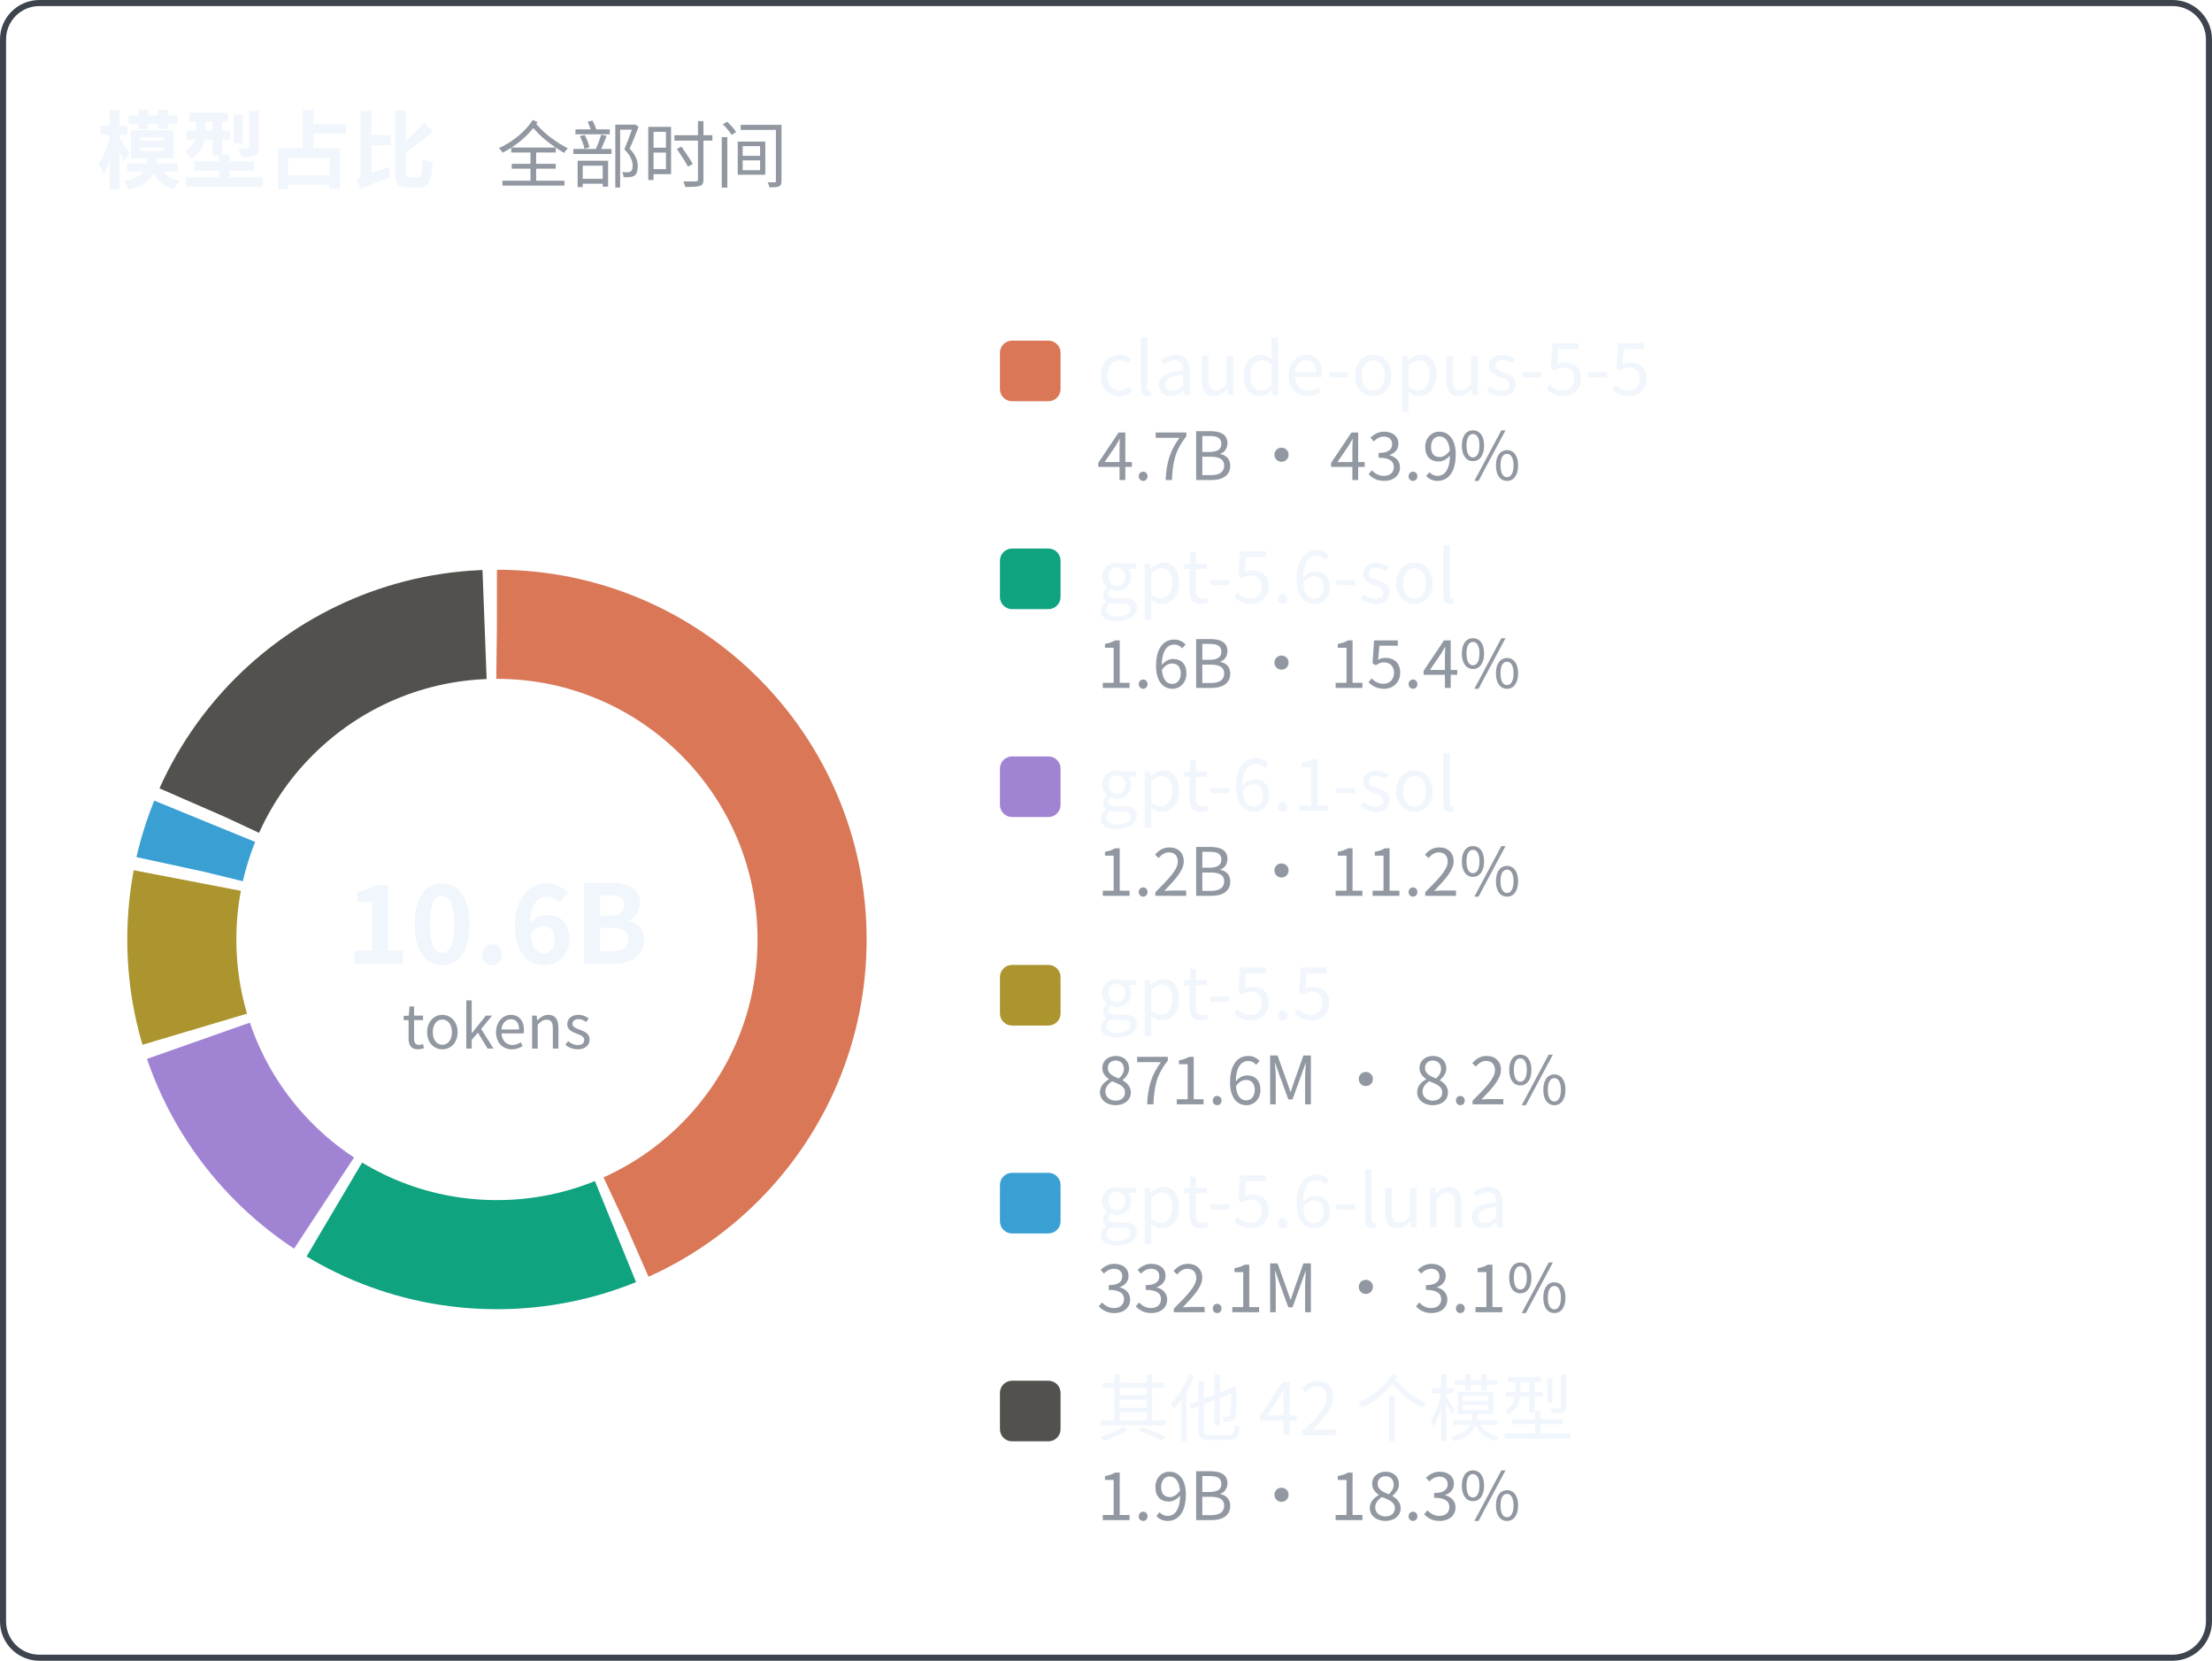
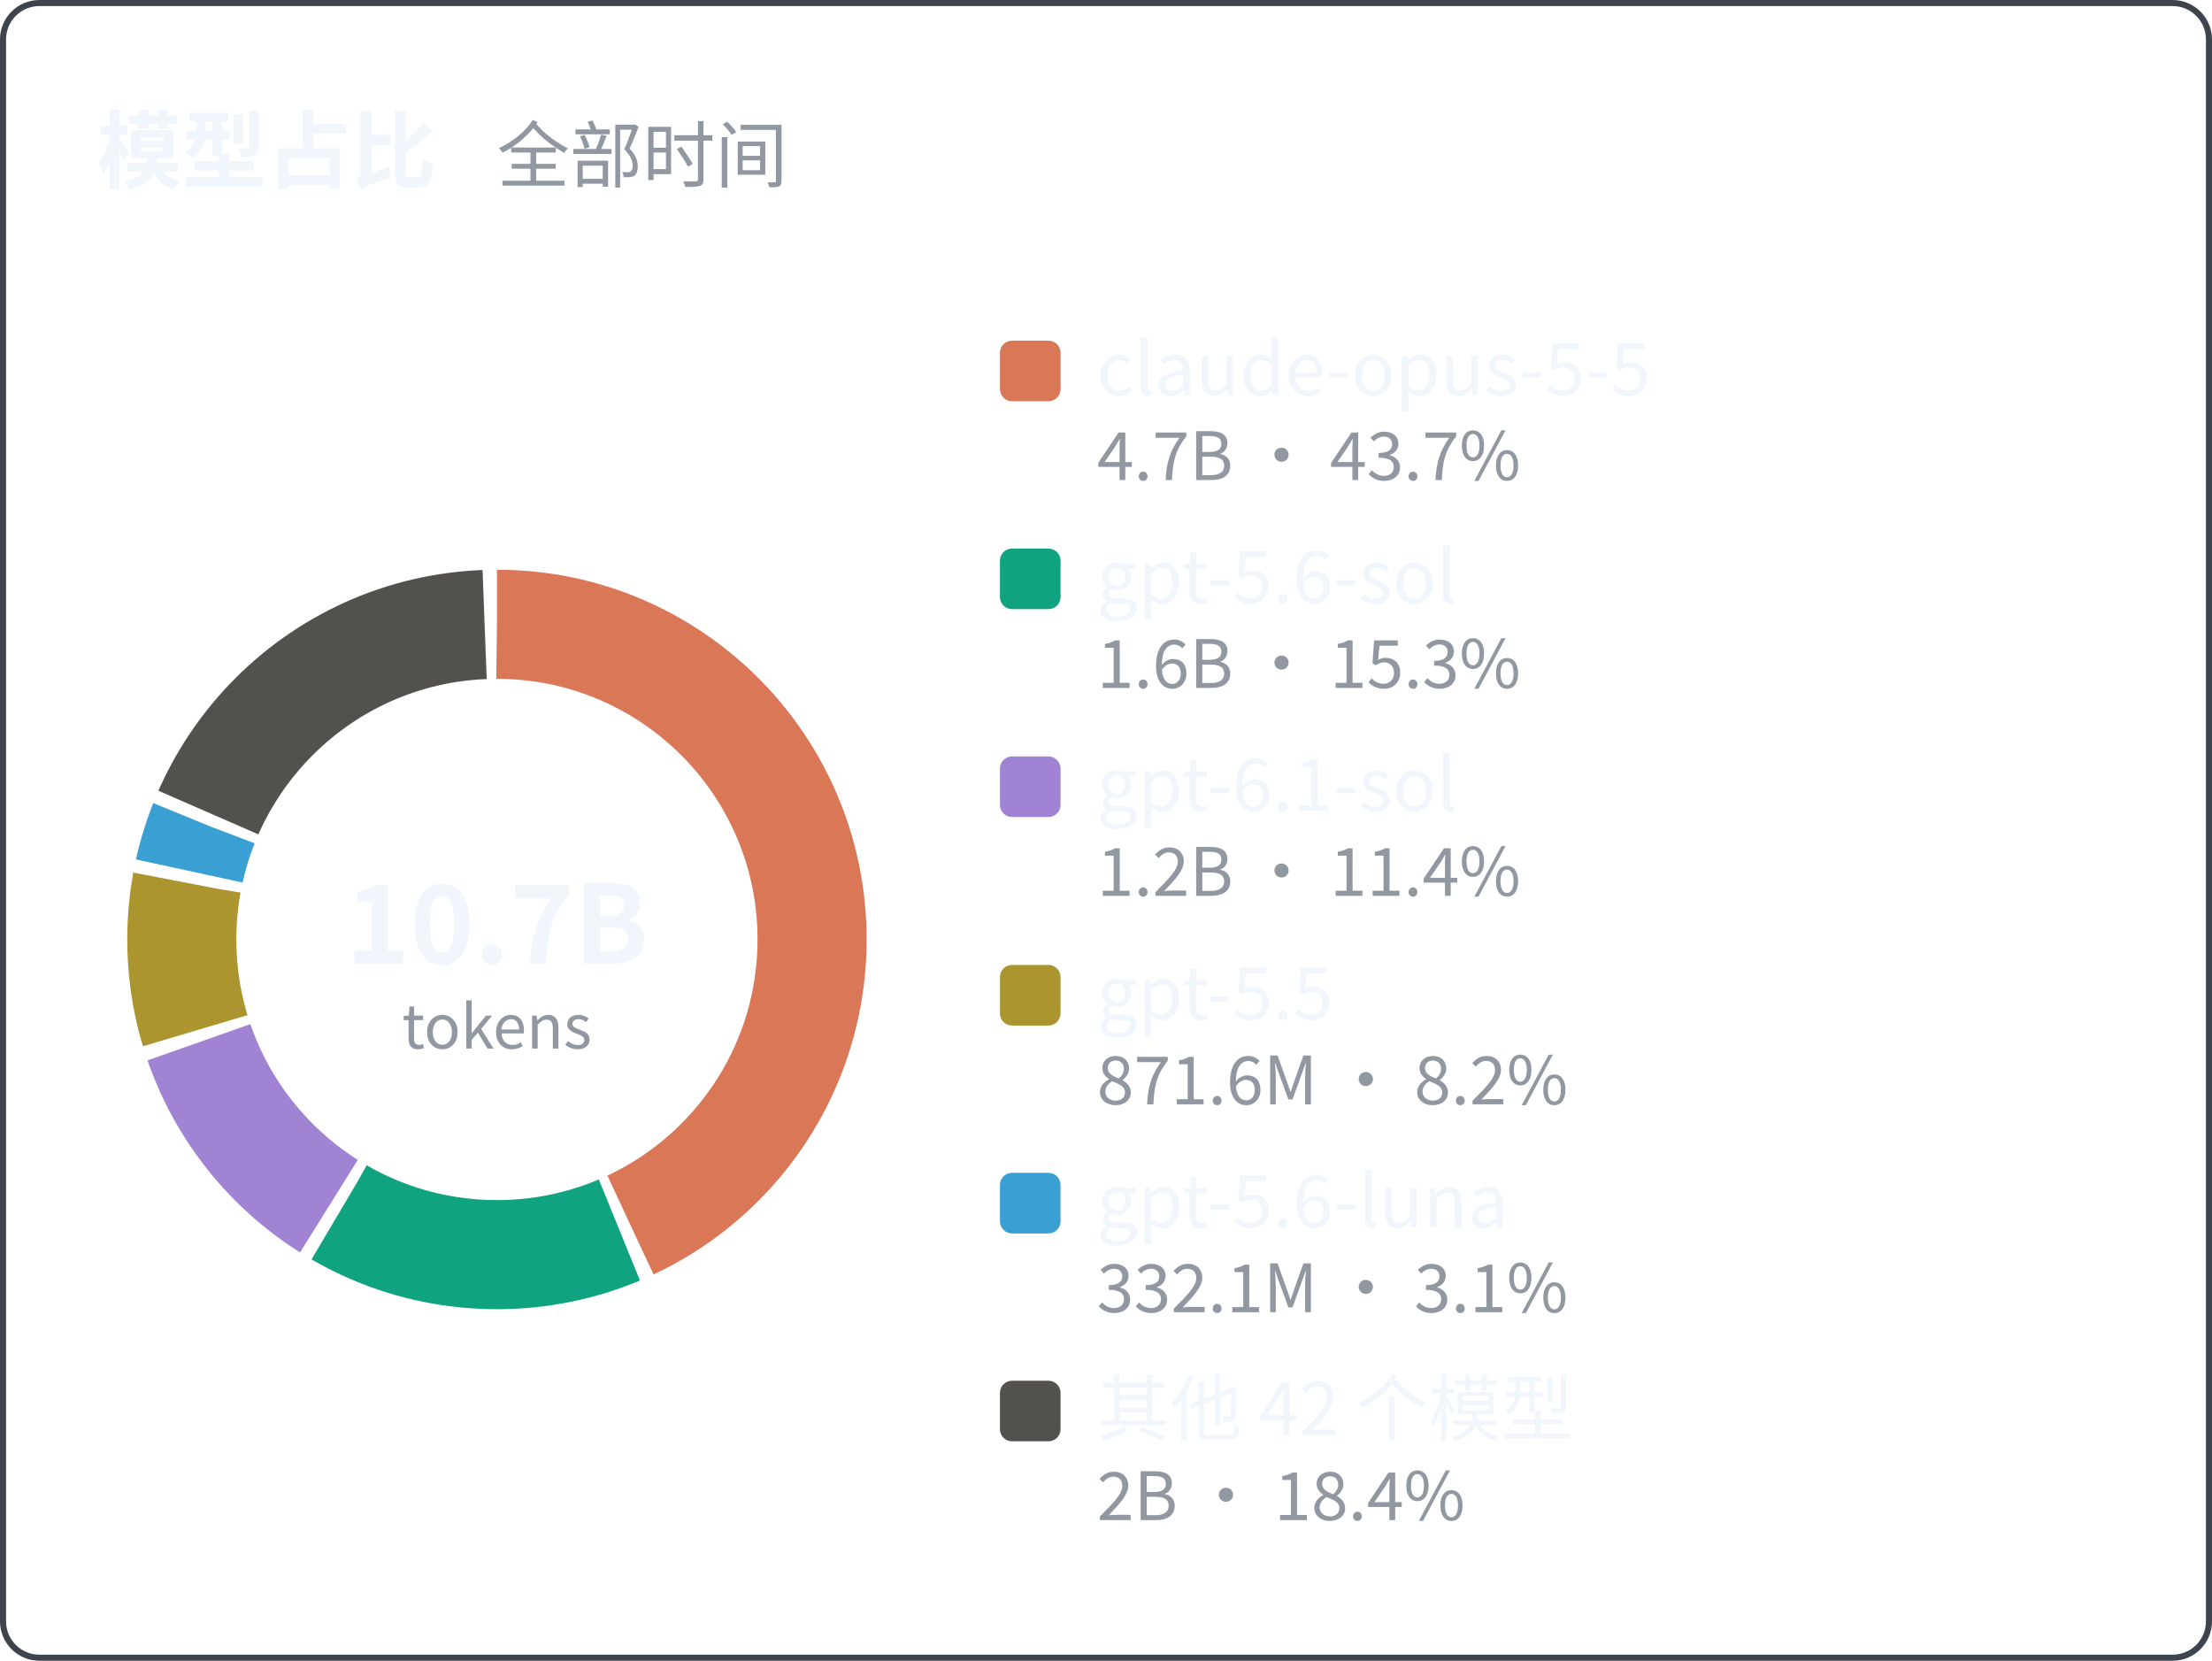
<svg xmlns="http://www.w3.org/2000/svg" width="365" height="274" viewBox="0 0 365 274" font-family="system-ui, -apple-system, 'Segoe UI', 'PingFang SC', 'Microsoft YaHei', 'Noto Sans CJK SC', sans-serif">
  <rect x="0.5" y="0.5" width="364" height="273" rx="6" fill="none" stroke="#3d444d" />
  <text x="16" y="30" font-size="14" font-weight="600" fill="#f0f6fc">模型占比<tspan dx="10" font-size="12" font-weight="400" fill="#9198a1">全部时间</tspan>
  </text>
-   <circle cx="82" cy="155" r="52" fill="none" stroke="#d97757" stroke-width="18" stroke-dasharray="141.33 326.73" stroke-dashoffset="-0.00" transform="rotate(-90 82 155)" />
-   <circle cx="82" cy="155" r="52" fill="none" stroke="#10a37f" stroke-width="18" stroke-dasharray="48.24 326.73" stroke-dashoffset="-143.33" transform="rotate(-90 82 155)" />
-   <circle cx="82" cy="155" r="52" fill="none" stroke="#a183d4" stroke-width="18" stroke-dasharray="34.49 326.73" stroke-dashoffset="-193.57" transform="rotate(-90 82 155)" />
-   <circle cx="82" cy="155" r="52" fill="none" stroke="#ac942f" stroke-width="18" stroke-dasharray="24.79 326.73" stroke-dashoffset="-230.06" transform="rotate(-90 82 155)" />
-   <circle cx="82" cy="155" r="52" fill="none" stroke="#3aa0d4" stroke-width="18" stroke-dasharray="8.21 326.73" stroke-dashoffset="-256.85" transform="rotate(-90 82 155)" />
-   <circle cx="82" cy="155" r="52" fill="none" stroke="#52514e" stroke-width="18" stroke-dasharray="57.67 326.73" stroke-dashoffset="-267.05" transform="rotate(-90 82 155)" />
-   <text x="82" y="159" font-size="18" font-weight="600" text-anchor="middle" fill="#f0f6fc">10.6B</text>
+   <circle cx="82" cy="155" r="52" fill="none" stroke="#d97757" stroke-width="18" stroke-dasharray="140.63 326.73" stroke-dashoffset="-0.00" transform="rotate(-90 82 155)" />
+   <circle cx="82" cy="155" r="52" fill="none" stroke="#10a37f" stroke-width="18" stroke-dasharray="47.99 326.73" stroke-dashoffset="-142.63" transform="rotate(-90 82 155)" />
+   <circle cx="82" cy="155" r="52" fill="none" stroke="#a183d4" stroke-width="18" stroke-dasharray="35.18 326.73" stroke-dashoffset="-192.62" transform="rotate(-90 82 155)" />
+   <circle cx="82" cy="155" r="52" fill="none" stroke="#ac942f" stroke-width="18" stroke-dasharray="24.66 326.73" stroke-dashoffset="-229.80" transform="rotate(-90 82 155)" />
+   <circle cx="82" cy="155" r="52" fill="none" stroke="#3aa0d4" stroke-width="18" stroke-dasharray="8.16 326.73" stroke-dashoffset="-256.46" transform="rotate(-90 82 155)" />
+   <circle cx="82" cy="155" r="52" fill="none" stroke="#52514e" stroke-width="18" stroke-dasharray="58.11 326.73" stroke-dashoffset="-266.62" transform="rotate(-90 82 155)" />
+   <text x="82" y="159" font-size="18" font-weight="600" text-anchor="middle" fill="#f0f6fc">10.7B</text>
  <text x="82" y="173" font-size="10" text-anchor="middle" fill="#9198a1">tokens</text>
  <rect x="165" y="56.2" width="10" height="10" rx="2" fill="#d97757" />
  <text x="181" y="65.2" font-size="12" fill="#f0f6fc">claude-opus-5-5</text>
-   <text x="181" y="79.2" font-size="11" fill="#9198a1">4.7B · 43.9%</text>
+   <text x="181" y="79.2" font-size="11" fill="#9198a1">4.7B · 43.7%</text>
  <rect x="165" y="90.5" width="10" height="10" rx="2" fill="#10a37f" />
  <text x="181" y="99.5" font-size="12" fill="#f0f6fc">gpt-5.6-sol</text>
-   <text x="181" y="113.5" font-size="11" fill="#9198a1">1.6B · 15.4%</text>
+   <text x="181" y="113.5" font-size="11" fill="#9198a1">1.6B · 15.3%</text>
  <rect x="165" y="124.8" width="10" height="10" rx="2" fill="#a183d4" />
  <text x="181" y="133.8" font-size="12" fill="#f0f6fc">gpt-6.1-sol</text>
-   <text x="181" y="147.8" font-size="11" fill="#9198a1">1.2B · 11.2%</text>
+   <text x="181" y="147.8" font-size="11" fill="#9198a1">1.2B · 11.4%</text>
  <rect x="165" y="159.2" width="10" height="10" rx="2" fill="#ac942f" />
  <text x="181" y="168.2" font-size="12" fill="#f0f6fc">gpt-5.5</text>
  <text x="181" y="182.2" font-size="11" fill="#9198a1">871.6M · 8.2%</text>
  <rect x="165" y="193.5" width="10" height="10" rx="2" fill="#3aa0d4" />
  <text x="181" y="202.5" font-size="12" fill="#f0f6fc">gpt-5.6-luna</text>
  <text x="181" y="216.5" font-size="11" fill="#9198a1">332.1M · 3.1%</text>
  <rect x="165" y="227.8" width="10" height="10" rx="2" fill="#52514e" />
  <text x="181" y="236.8" font-size="12" fill="#f0f6fc">其他 42 个模型</text>
-   <text x="181" y="250.8" font-size="11" fill="#9198a1">1.9B · 18.3%</text>
+   <text x="181" y="250.8" font-size="11" fill="#9198a1">2B · 18.4%</text>
</svg>
